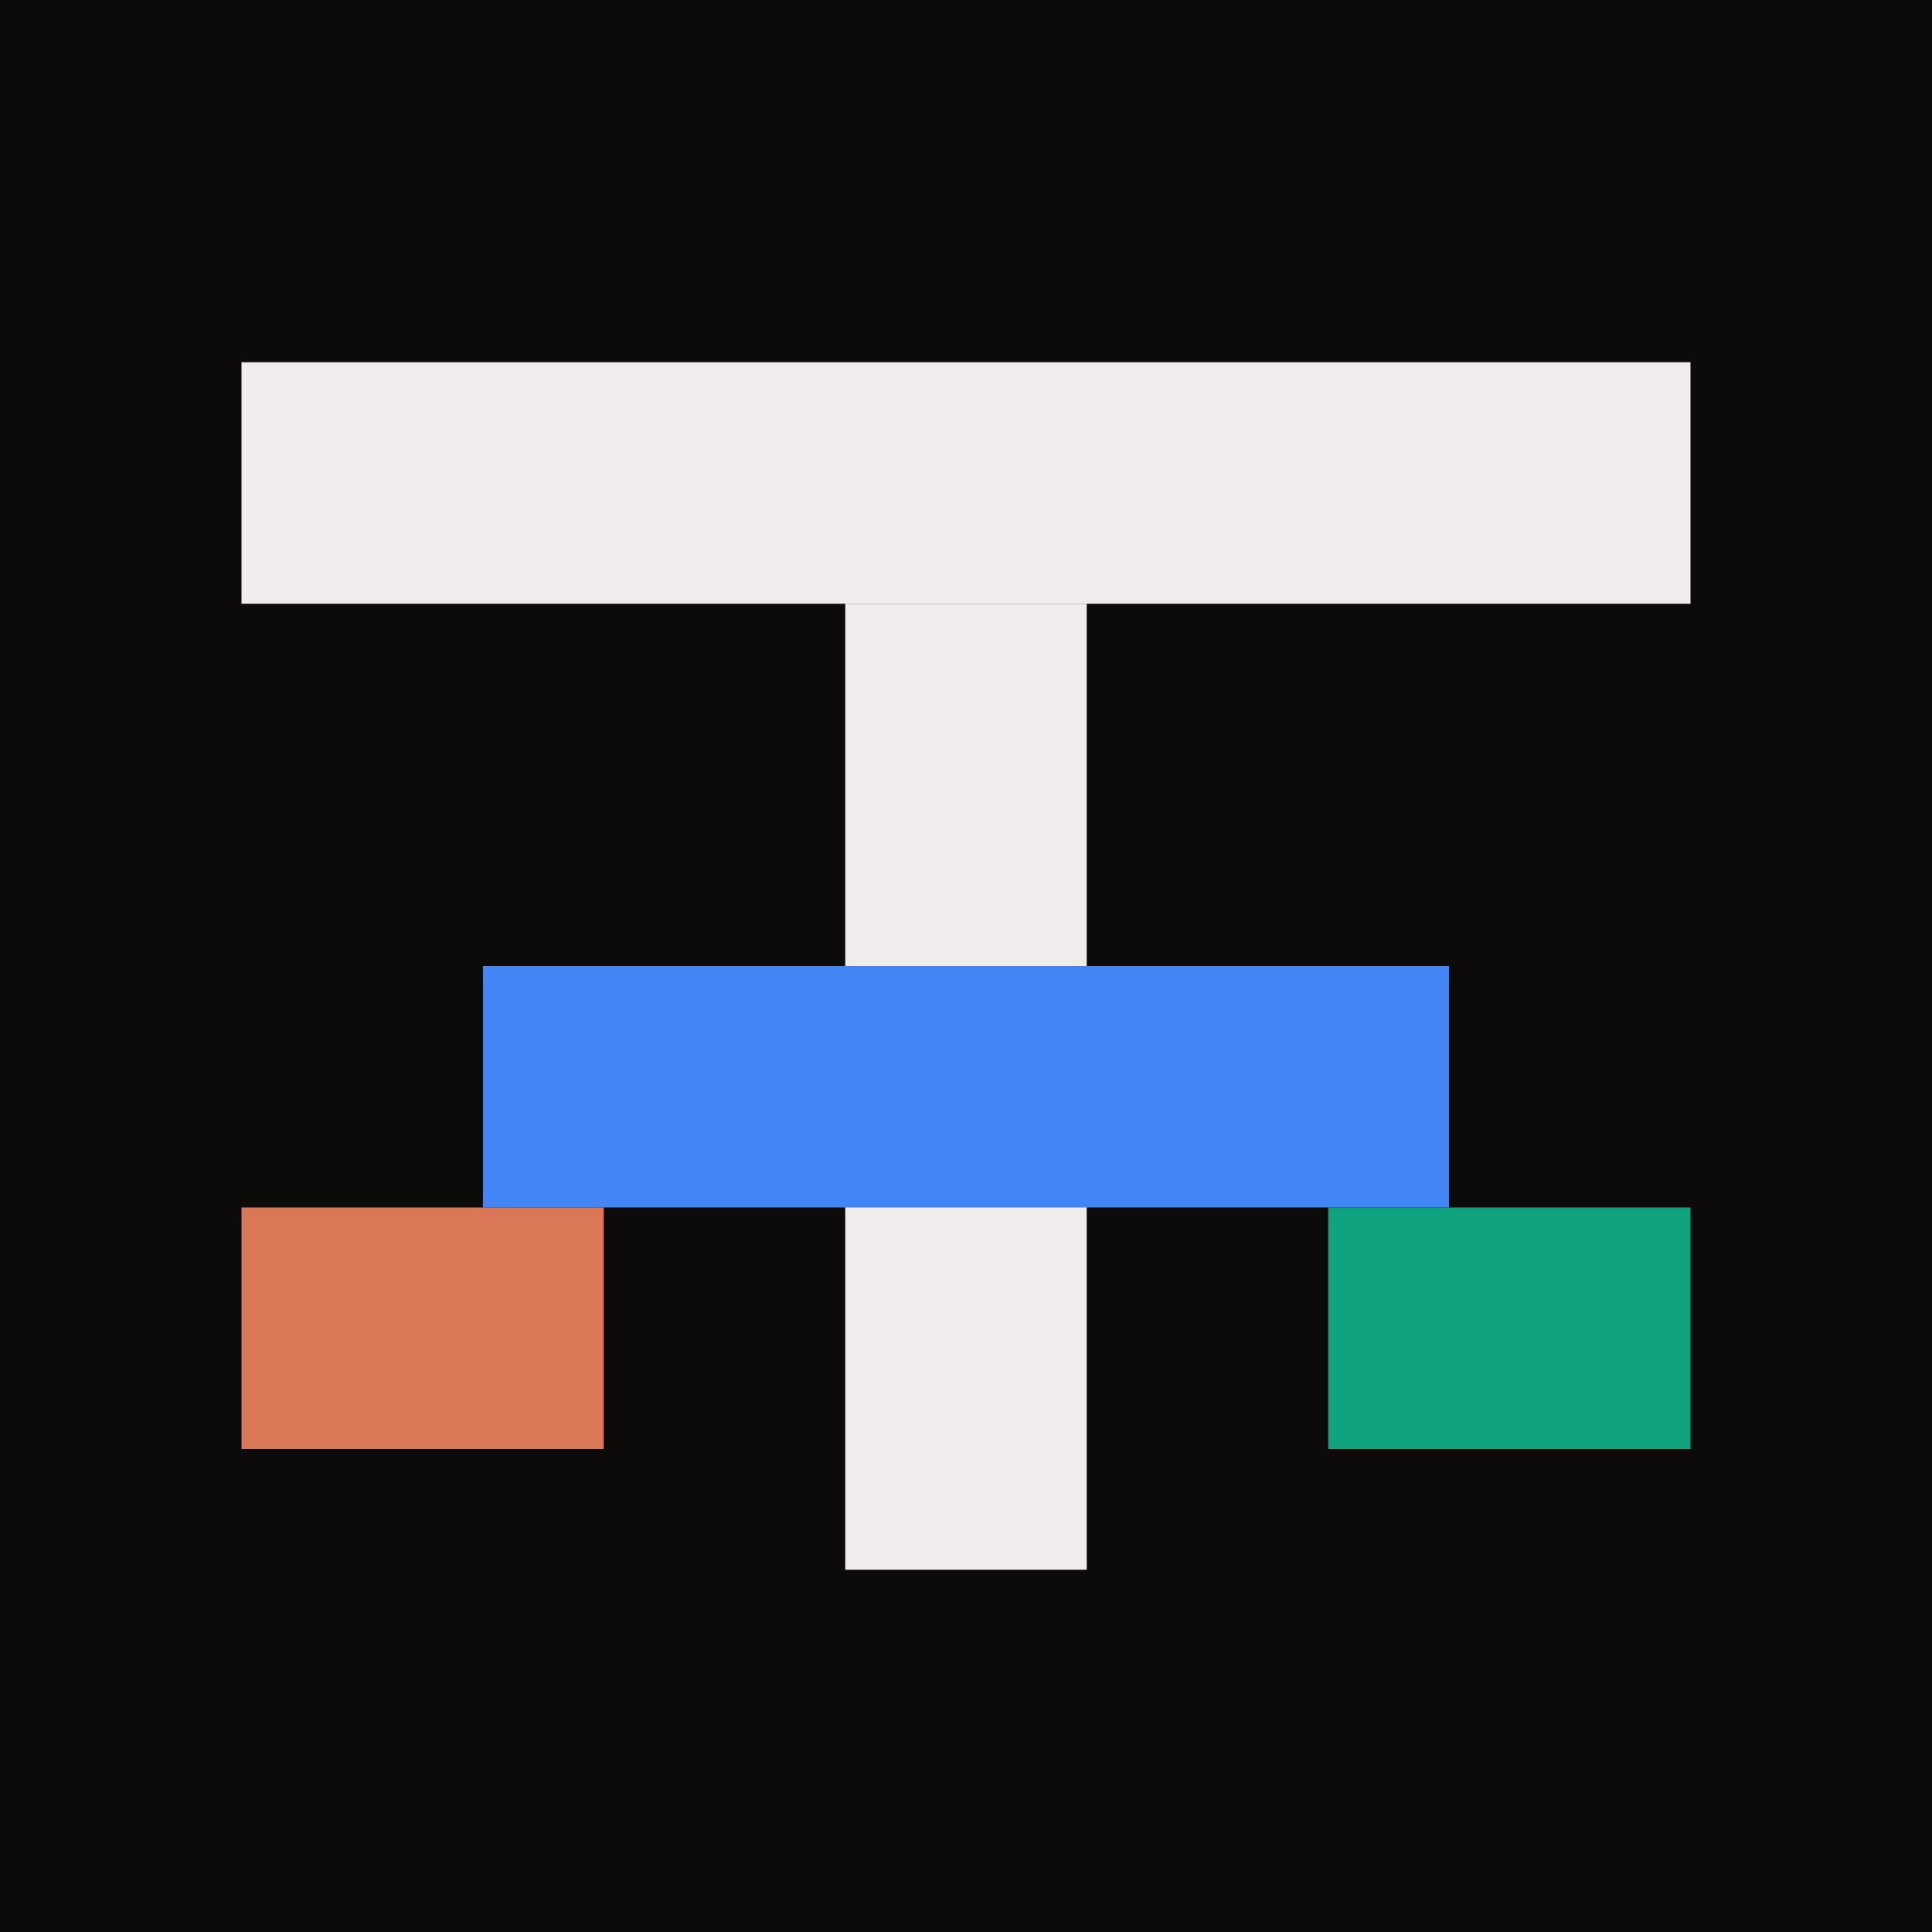
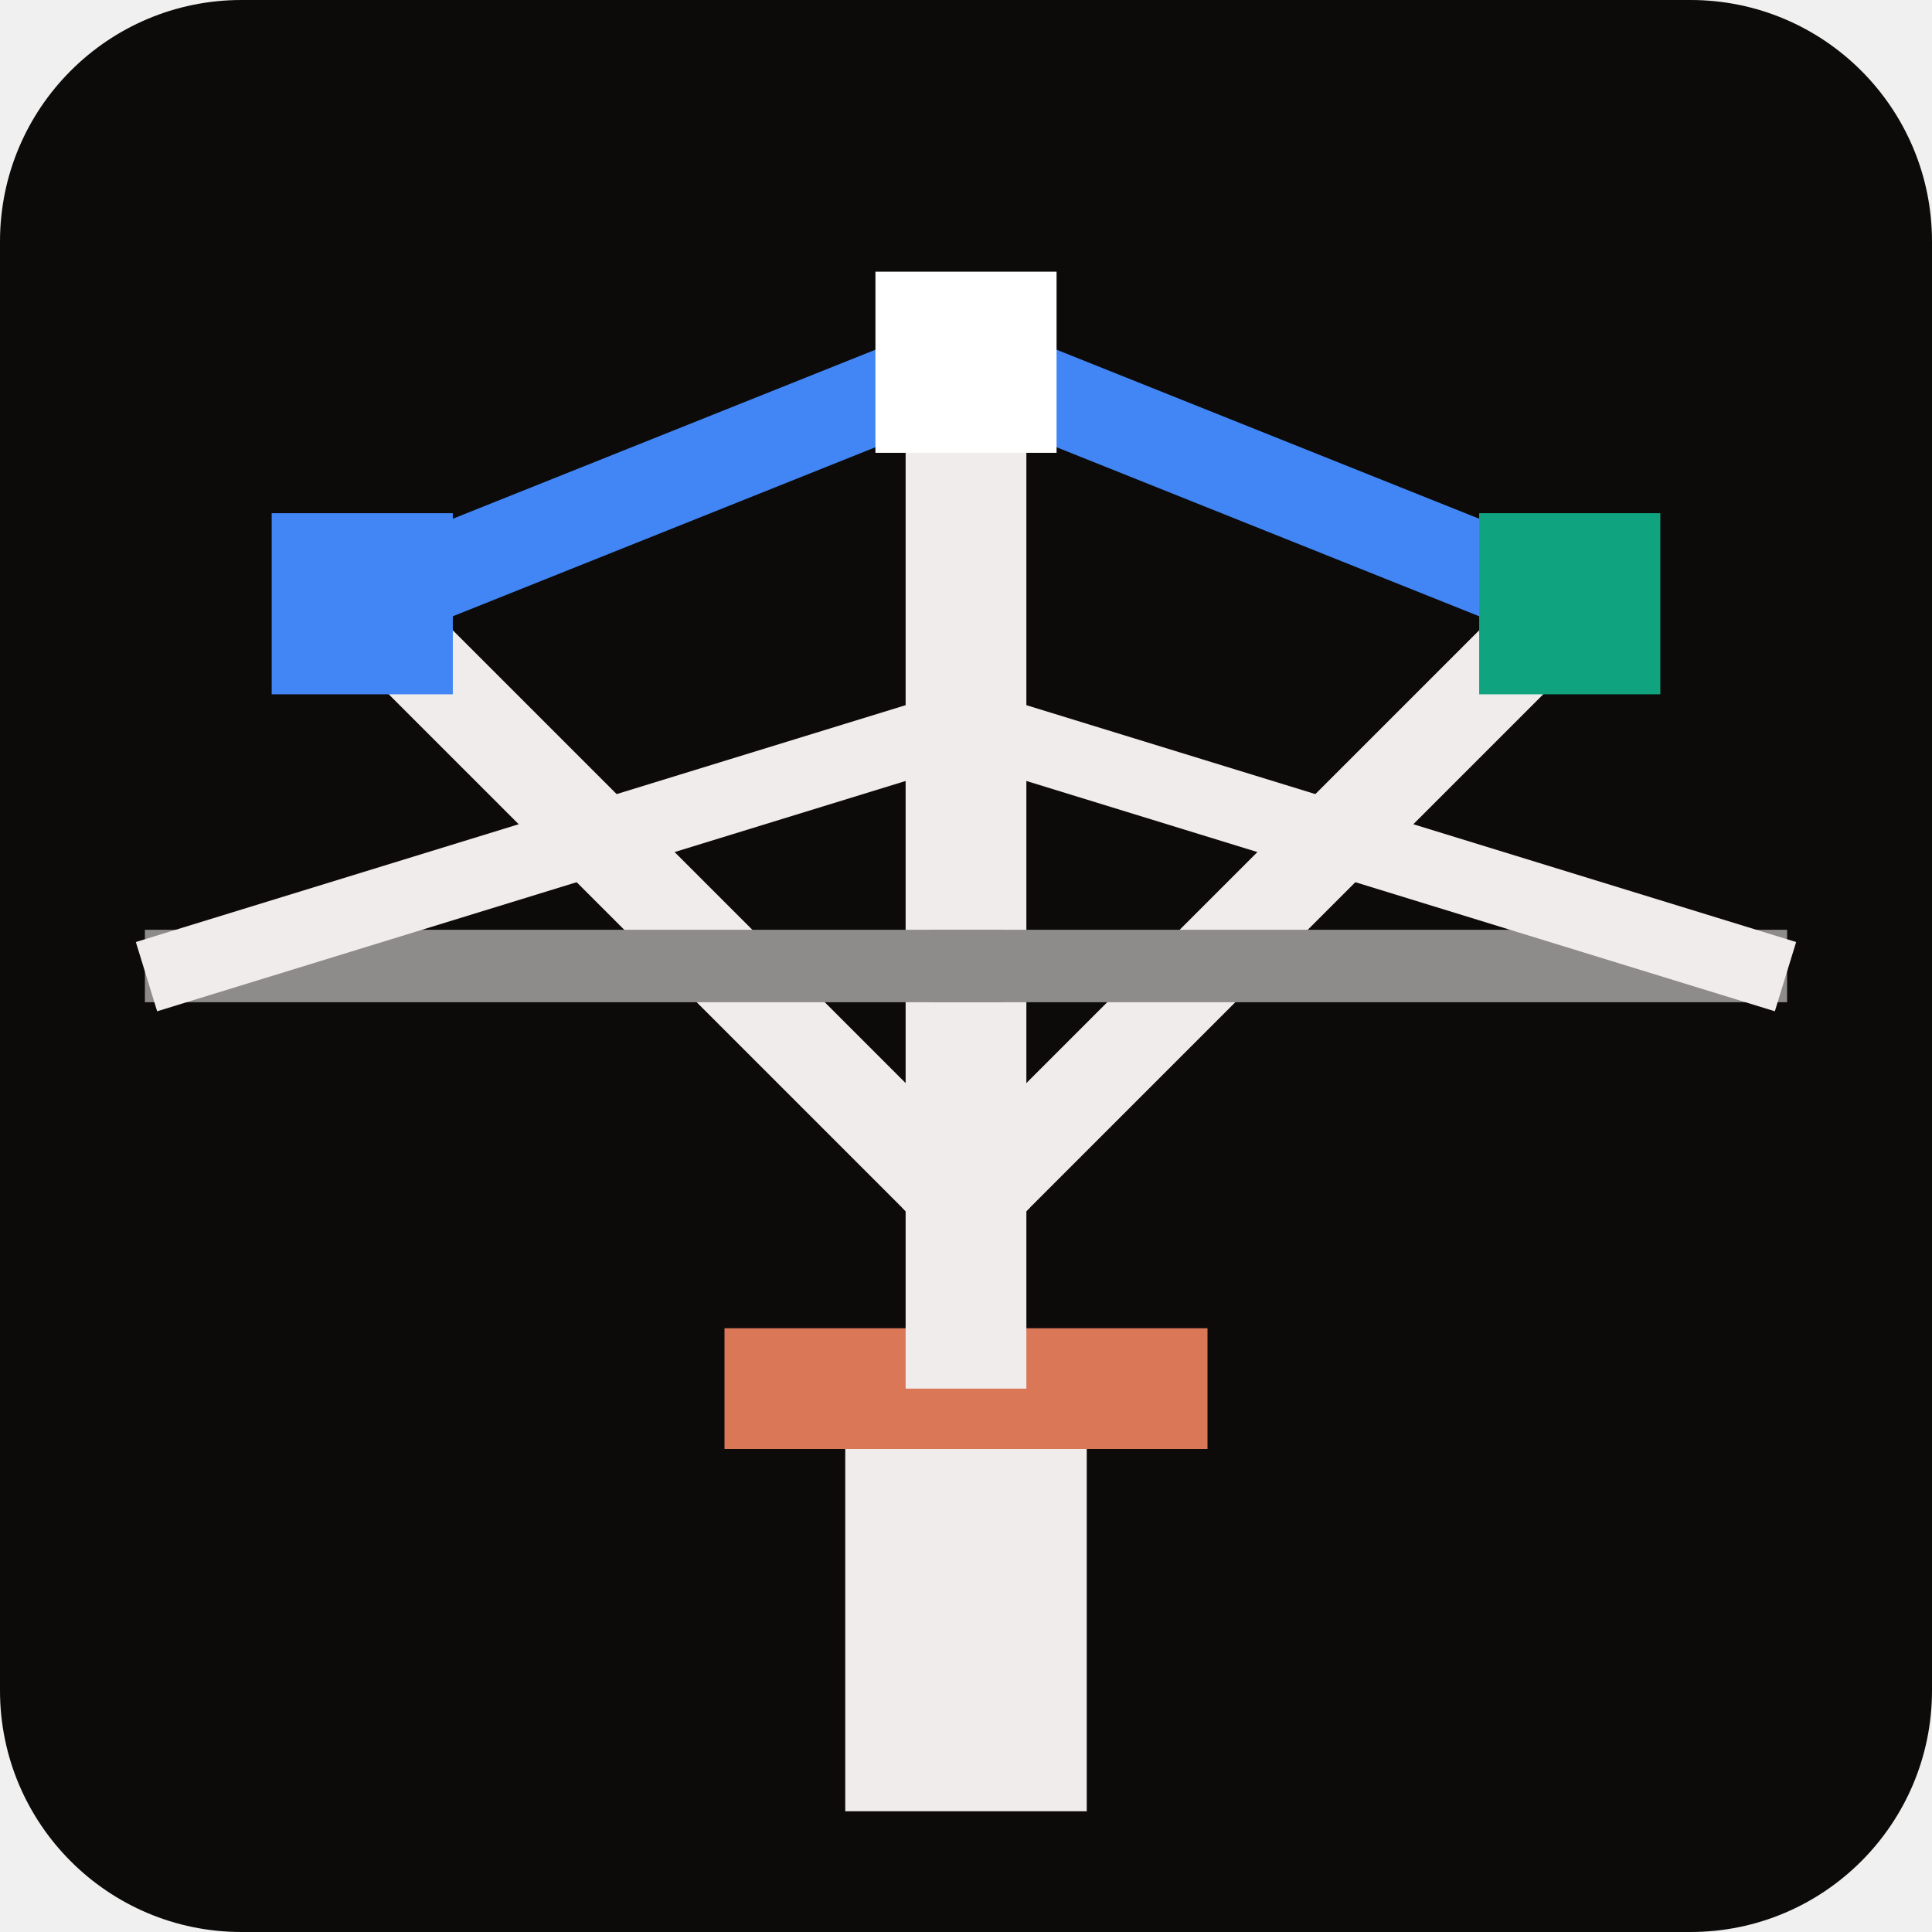
<svg xmlns="http://www.w3.org/2000/svg" width="32" height="32" viewBox="0 0 32 32" fill="none">
-   <rect width="32" height="32" fill="#0C0B0A" />
-   <rect x="4" y="6" width="24" height="4" fill="#F1ECEC" />
-   <rect x="14" y="10" width="4" height="16" fill="#F1ECEC" />
-   <rect x="8" y="16" width="16" height="4" fill="#4285F4" />
-   <rect x="4" y="20" width="6" height="4" fill="#D97757" />
-   <rect x="22" y="20" width="6" height="4" fill="#10A37F" />
+   <rect width="32" height="32" rx="4" fill="#0C0B0A" />
+   <rect x="14" y="24" width="4" height="6" fill="#F1ECEC" />
+   <rect x="12" y="22" width="8" height="2" fill="#D97757" />
+   <path d="M16 22L16 6" stroke="#F1ECEC" stroke-width="2" stroke-linecap="square" />
+   <path d="M16 20L6 10" stroke="#F1ECEC" stroke-width="1.5" stroke-linecap="square" />
+   <path d="M16 20L26 10" stroke="#F1ECEC" stroke-width="1.5" stroke-linecap="square" />
+   <path d="M16 16L3 16" stroke="#8E8B8B" stroke-width="1.2" stroke-linecap="square" />
+   <path d="M16 16L29 16" stroke="#8E8B8B" stroke-width="1.2" stroke-linecap="square" />
+   <path d="M6 10L16 6L26 10" stroke="#4285F4" stroke-width="1.5" stroke-linecap="square" fill="none" />
+   <path d="M3 16L16 12L29 16" stroke="#F1ECEC" stroke-width="1.2" stroke-linecap="square" fill="none" />
+   <rect x="14.5" y="4.5" width="3" height="3" fill="#FFFFFF" />
+   <rect x="4.5" y="8.5" width="3" height="3" fill="#4285F4" />
+   <rect x="24.5" y="8.5" width="3" height="3" fill="#10A37F" />
</svg>
